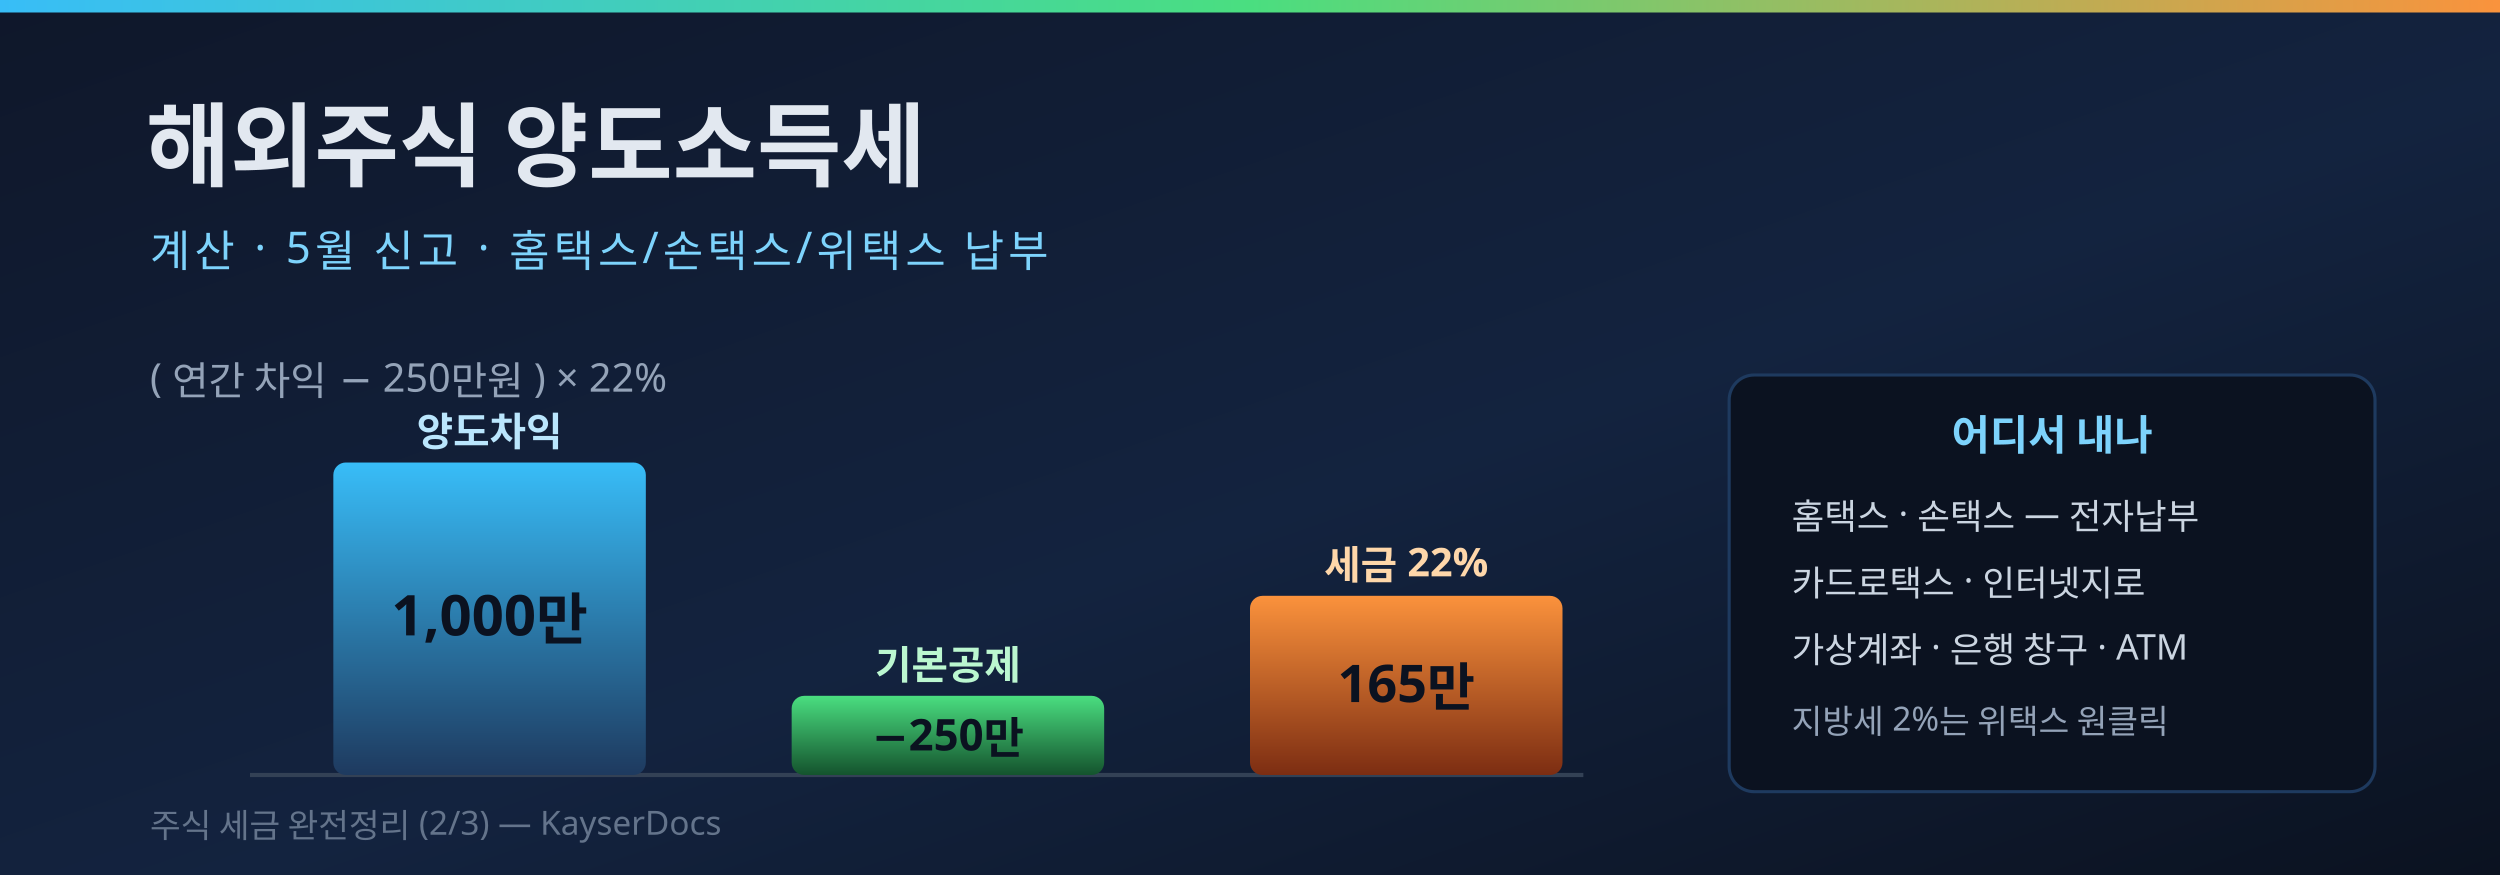
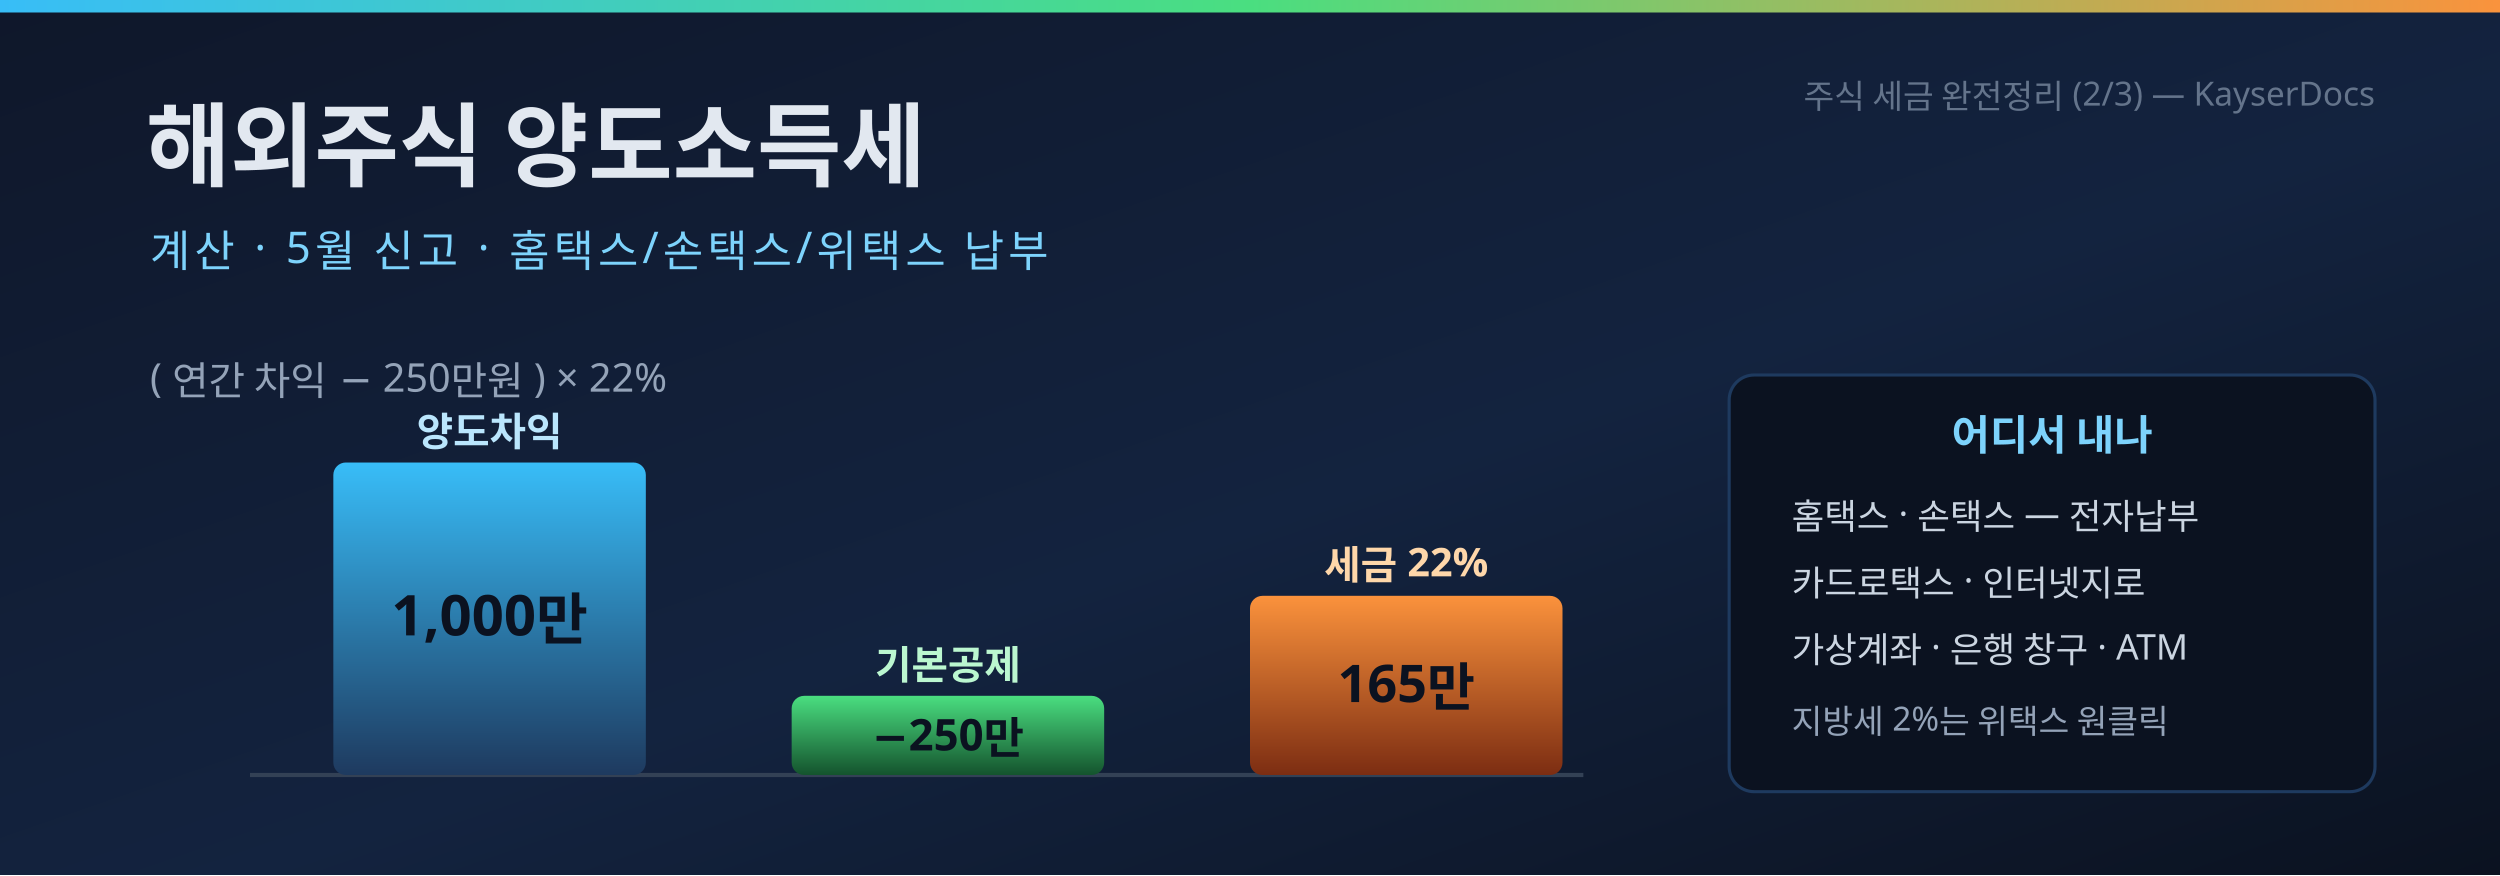
<svg xmlns="http://www.w3.org/2000/svg" width="1200" height="420" viewBox="0 0 1200 420" role="img" aria-label="해외주식 양도소득세 계산(차익 1,000만원, 공제 250만원, 세금 165만원)과 납부처 안내 배너" font-family="'Apple SD Gothic Neo','Noto Sans KR','Malgun Gothic',sans-serif">
  <defs>
    <linearGradient id="accent" x1="0" y1="0" x2="1" y2="0">
      <stop offset="0" stop-color="#38bdf8" />
      <stop offset="0.5" stop-color="#4ade80" />
      <stop offset="1" stop-color="#fb923c" />
    </linearGradient>
    <linearGradient id="bg" x1="0" y1="0" x2="1" y2="1">
      <stop offset="0" stop-color="#0f172a" />
      <stop offset="0.55" stop-color="#13233f" />
      <stop offset="1" stop-color="#0b1220" />
    </linearGradient>
    <linearGradient id="gain" x1="0" y1="1" x2="0" y2="0">
      <stop offset="0" stop-color="#1e3a5f" />
      <stop offset="1" stop-color="#38bdf8" />
    </linearGradient>
    <linearGradient id="ded" x1="0" y1="1" x2="0" y2="0">
      <stop offset="0" stop-color="#14532d" />
      <stop offset="1" stop-color="#4ade80" />
    </linearGradient>
    <linearGradient id="tax" x1="0" y1="1" x2="0" y2="0">
      <stop offset="0" stop-color="#7c2d12" />
      <stop offset="1" stop-color="#fb923c" />
    </linearGradient>
  </defs>
  <rect width="1200" height="420" fill="url(#bg)" />
  <rect x="0" y="0" width="1200" height="6" fill="url(#accent)" />
  <text x="70" y="86" fill="#e2e8f0" font-size="44" font-weight="700">해외주식 양도소득세</text>
  <text x="72" y="128" fill="#7dd3fc" font-size="21" font-weight="500" letter-spacing="2">계산 · 5월 신고 · 홈택스/손택스/위택스 납부</text>
  <text x="72" y="188" fill="#94a3b8" font-size="19">( 연간 차익 − 250만원 ) × 22%</text>
  <line x1="120" y1="372" x2="760" y2="372" stroke="#334155" stroke-width="2" />
  <rect x="160" y="222" width="150" height="150" rx="6" fill="url(#gain)" />
  <text x="235" y="214" fill="#bae6fd" font-size="19" font-weight="600" text-anchor="middle">양도차익</text>
  <text x="235" y="305" fill="#0b1220" font-size="27" font-weight="700" text-anchor="middle">1,000만</text>
  <rect x="380" y="334" width="150" height="38" rx="6" fill="url(#ded)" />
  <text x="455" y="326" fill="#bbf7d0" font-size="19" font-weight="600" text-anchor="middle">기본공제</text>
  <text x="455" y="361" fill="#0b1220" font-size="21" font-weight="700" text-anchor="middle">−250만</text>
  <rect x="600" y="286" width="150" height="86" rx="6" fill="url(#tax)" />
  <text x="675" y="278" fill="#fed7aa" font-size="19" font-weight="600" text-anchor="middle">세금 22%</text>
  <text x="675" y="337" fill="#0b1220" font-size="25" font-weight="700" text-anchor="middle">165만</text>
  <rect x="830" y="180" width="310" height="200" rx="12" fill="#0b1220" stroke="#1e3a5f" stroke-width="1.5" />
  <text x="985" y="216" fill="#7dd3fc" font-size="20" font-weight="700" text-anchor="middle">어디서 내나</text>
  <text x="860" y="254" fill="#cbd5e1" font-size="17">홈택스 · 손택스 — 전자납부</text>
  <text x="860" y="286" fill="#cbd5e1" font-size="17">카드로택스 · 인터넷지로</text>
  <text x="860" y="318" fill="#cbd5e1" font-size="17">가상계좌 · 은행 창구 · ATM</text>
  <text x="860" y="352" fill="#94a3b8" font-size="16">지방세 2%는 위택스 원클릭</text>
-   <text x="72" y="402" fill="#64748b" font-size="16">주식 세금 완전정리 (2/3) — KayserDocs</text>
+   <text x="1140" y="52" fill="#64748b" font-size="16" text-anchor="end">주식 세금 완전정리 (2/3) — KayserDocs</text>
</svg>
